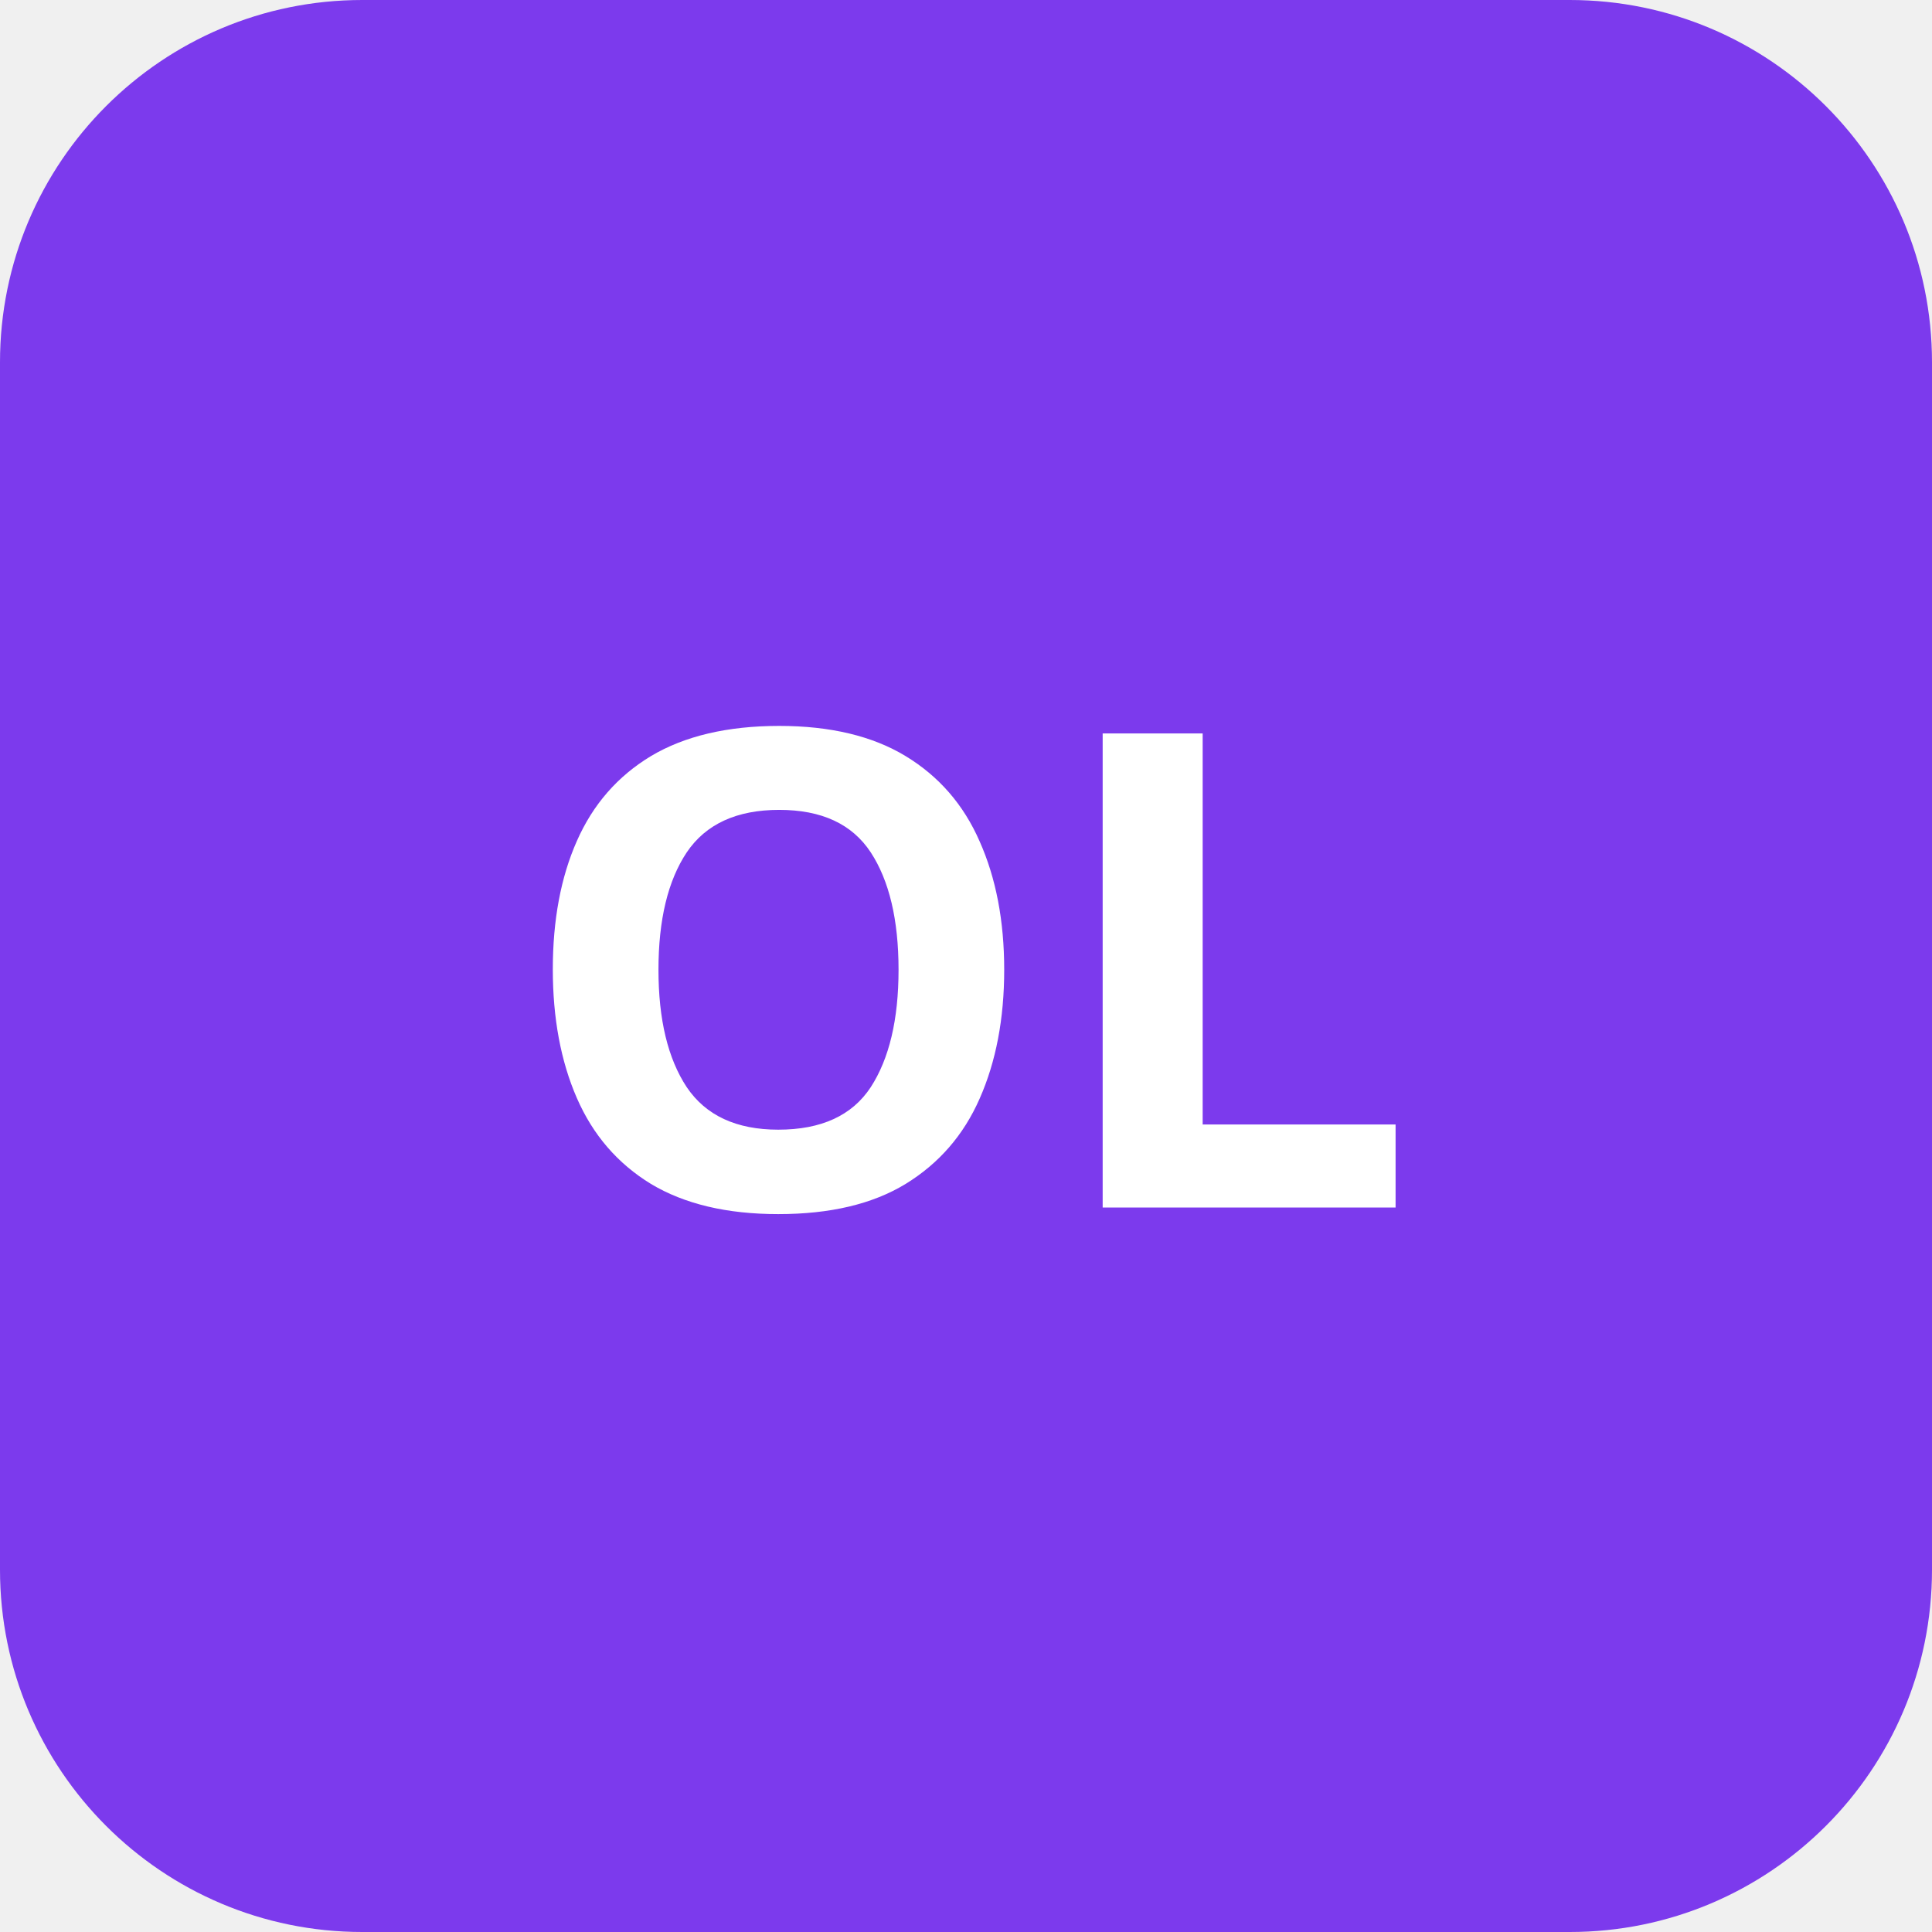
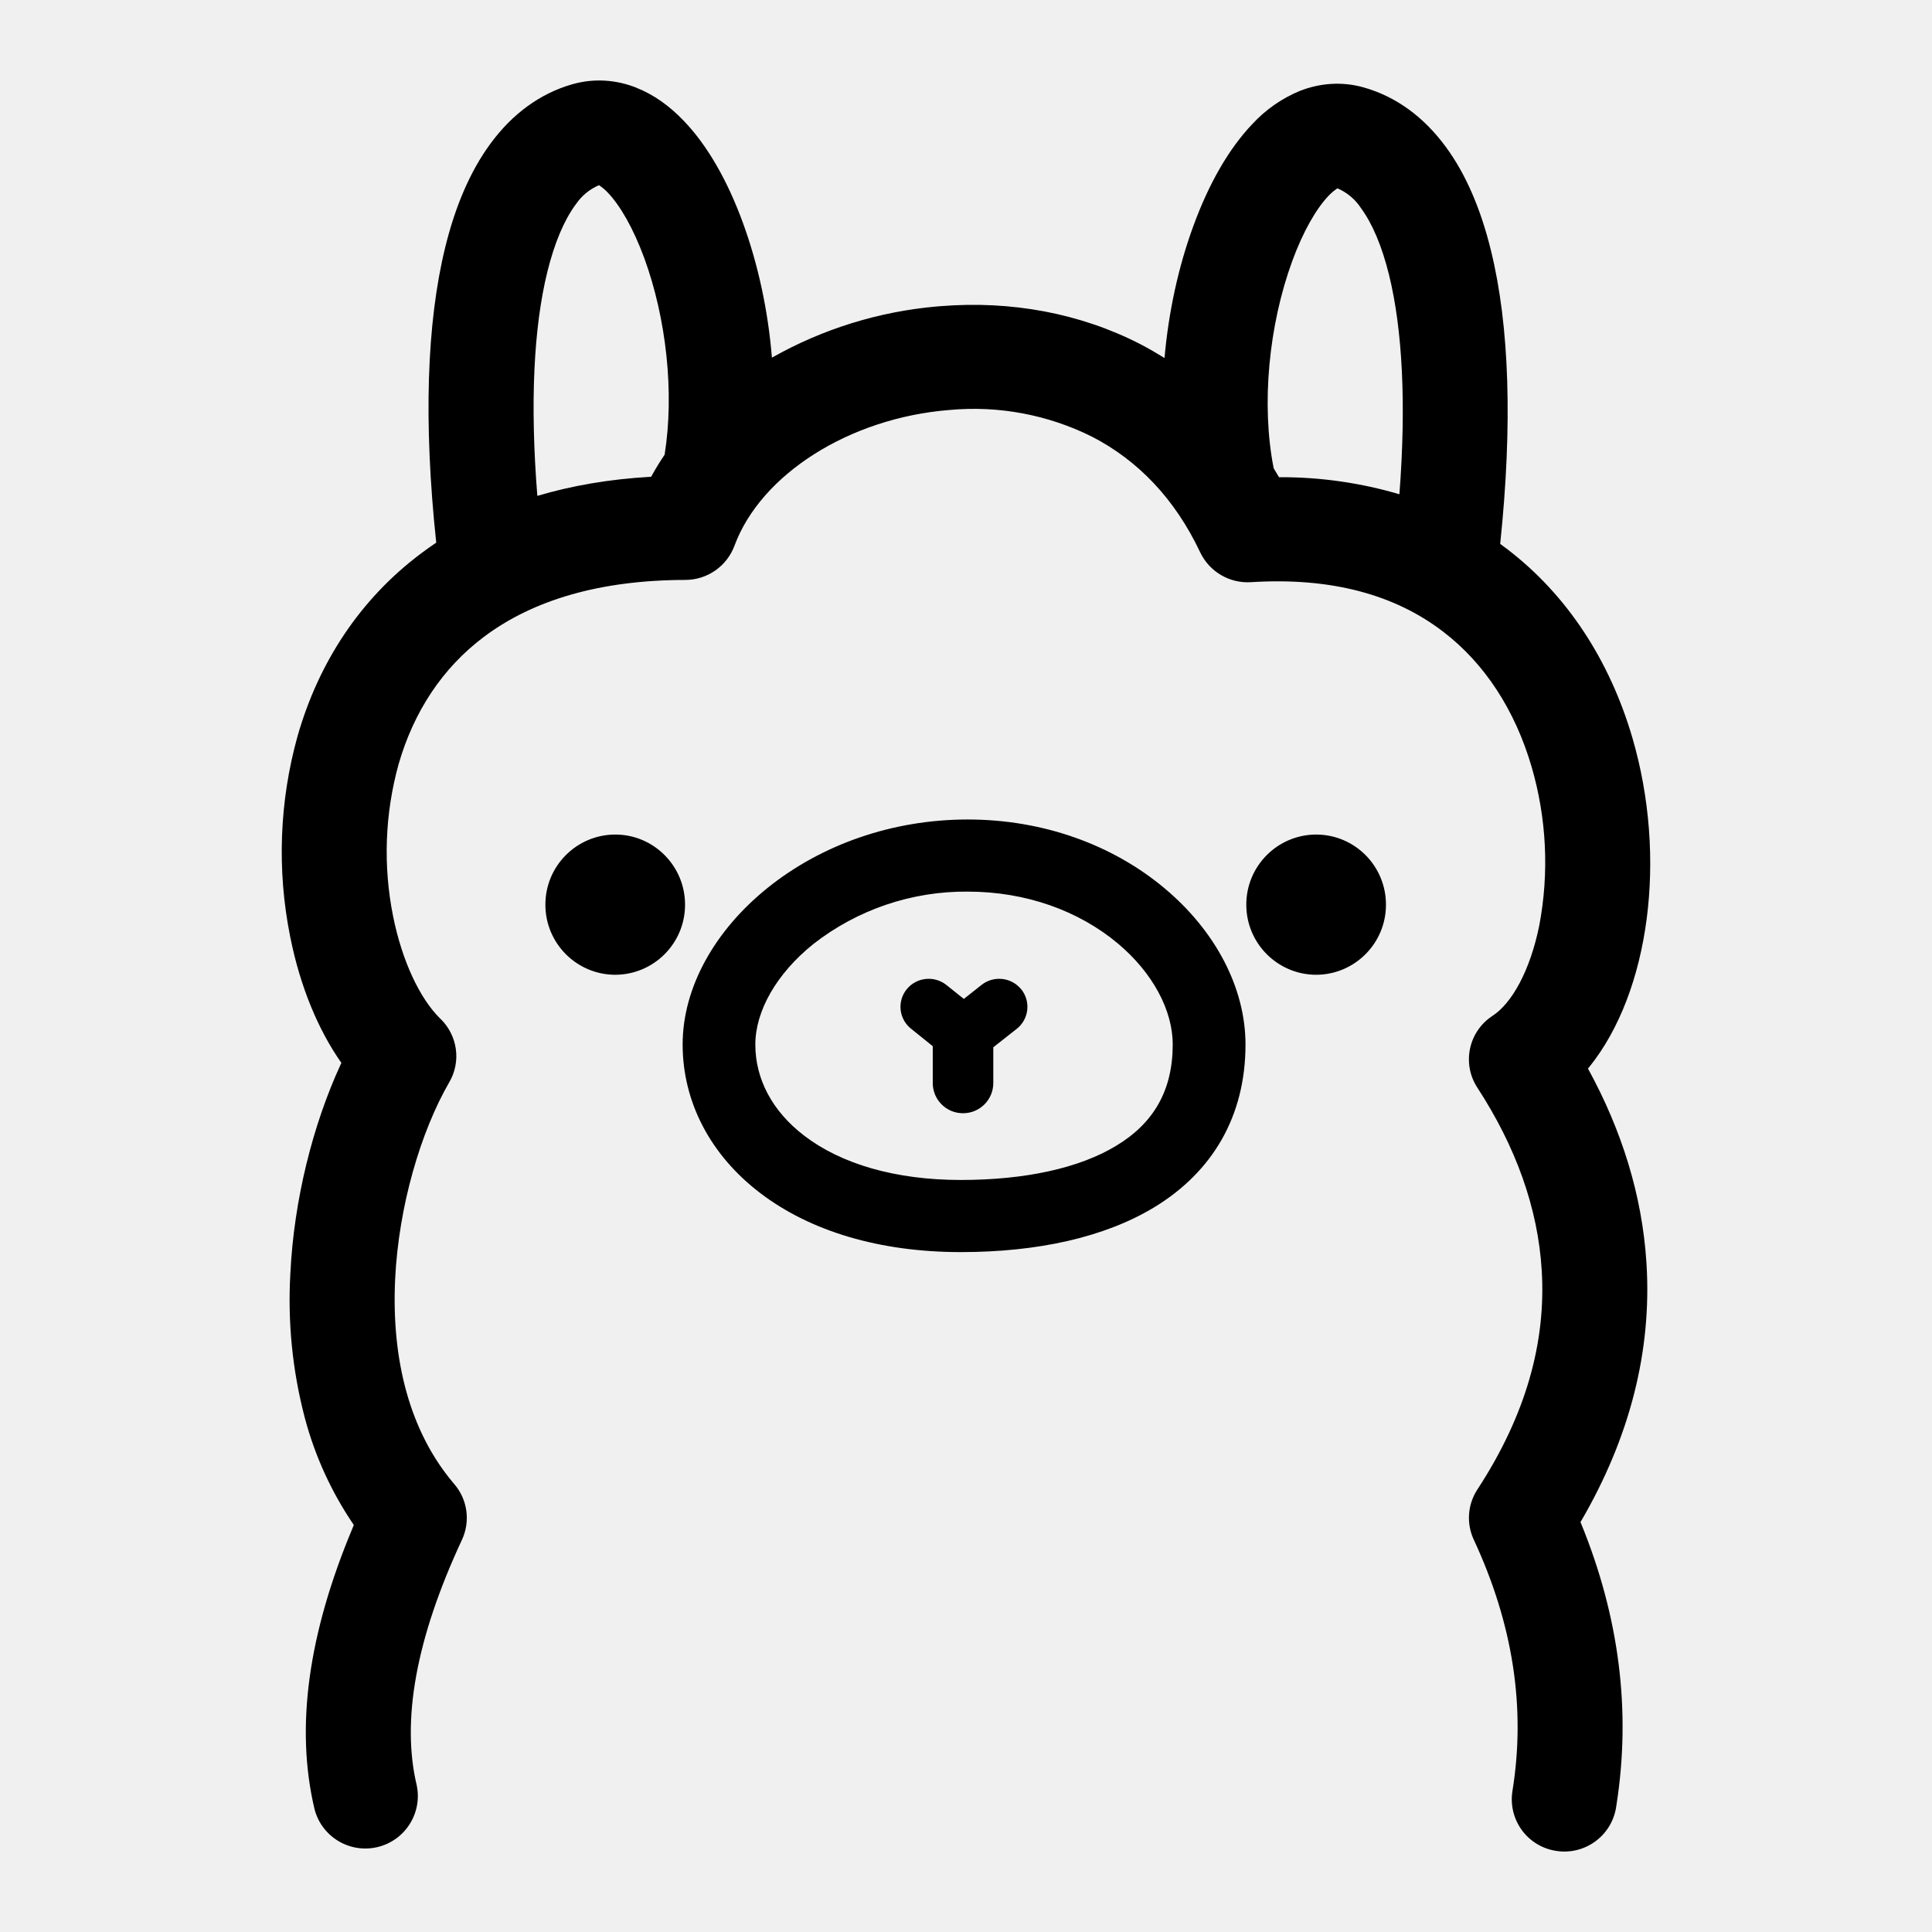
- <svg xmlns="http://www.w3.org/2000/svg" viewBox="0 0 64 64" width="64" height="64">
-   <rect width="64" height="64" rx="12" fill="#7c3aed" />
-   <text x="32" y="40" font-family="system-ui, sans-serif" font-size="22" font-weight="700" text-anchor="middle" fill="#ffffff">OL</text>
+ <svg xmlns="http://www.w3.org/2000/svg" fill="currentColor" fill-rule="evenodd" height="1em" style="flex:none;line-height:1" viewBox="0 0 24 24" width="1em">
+   <path d="M7.905 1.09c.216.085.411.225.588.41.295.306.544.744.734 1.263.191.522.315 1.1.362 1.68a5.054 5.054 0 012.049-.636l.051-.004c.87-.07 1.73.087 2.48.474.101.053.2.11.297.17.05-.569.172-1.134.36-1.644.19-.52.439-.957.733-1.264a1.67 1.67 0 01.589-.41c.257-.1.53-.118.796-.042.401.114.745.368 1.016.737.248.337.434.769.561 1.287.23.934.27 2.163.115 3.645l.053.04.026.019c.757.576 1.284 1.397 1.563 2.35.435 1.487.216 3.155-.534 4.088l-.018.021.002.003c.417.762.67 1.567.724 2.4l.002.03c.064 1.065-.2 2.137-.814 3.19l-.007.01.01.024c.472 1.157.62 2.322.438 3.486l-.006.039a.651.651 0 01-.747.536.648.648 0 01-.54-.742c.167-1.033.01-2.069-.48-3.123a.643.643 0 01.04-.617l.004-.006c.604-.924.854-1.83.8-2.72-.046-.779-.325-1.544-.8-2.273a.644.644 0 01.18-.886l.009-.006c.243-.159.467-.565.58-1.12a4.229 4.229 0 00-.095-1.974c-.205-.7-.58-1.284-1.105-1.683-.595-.454-1.383-.673-2.38-.61a.653.653 0 01-.632-.371c-.314-.665-.772-1.141-1.343-1.436a3.288 3.288 0 00-1.772-.332c-1.245.099-2.343.801-2.67 1.686a.652.652 0 01-.61.425c-1.067.002-1.893.252-2.497.703-.522.39-.878.935-1.066 1.588a4.07 4.07 0 00-.068 1.886c.112.558.331 1.02.582 1.269l.008.007c.212.207.257.53.109.785-.36.622-.629 1.549-.673 2.44-.05 1.018.186 1.902.719 2.536l.016.019a.643.643 0 01.095.69c-.576 1.236-.753 2.252-.562 3.052a.652.652 0 01-1.269.298c-.243-1.018-.078-2.184.473-3.498l.014-.035-.008-.012a4.339 4.339 0 01-.598-1.309l-.005-.019a5.764 5.764 0 01-.177-1.785c.044-.91.278-1.842.622-2.59l.012-.026-.002-.002c-.293-.418-.51-.953-.63-1.545l-.005-.024a5.352 5.352 0 01.093-2.49c.262-.915.777-1.701 1.536-2.269.06-.045.123-.09.186-.132-.159-1.493-.119-2.73.112-3.67.127-.518.314-.95.562-1.287.27-.368.614-.622 1.015-.737.266-.076.54-.059.797.042zm4.116 9.09c.936 0 1.8.313 2.446.855.63.527 1.005 1.235 1.005 1.94 0 .888-.406 1.58-1.133 2.022-.62.375-1.451.557-2.403.557-1.009 0-1.871-.259-2.493-.734-.617-.47-.963-1.13-.963-1.845 0-.707.398-1.417 1.056-1.946.668-.537 1.55-.849 2.485-.849zm0 .896a3.07 3.07 0 00-1.916.65c-.461.37-.722.835-.722 1.25 0 .428.21.829.61 1.134.455.347 1.124.548 1.943.548.799 0 1.473-.147 1.932-.426.463-.28.7-.686.7-1.257 0-.423-.246-.89-.683-1.256-.484-.405-1.14-.643-1.864-.643zm.662 1.21l.004.004c.12.151.095.37-.056.49l-.292.23v.446a.375.375 0 01-.376.373.375.375 0 01-.376-.373v-.46l-.271-.218a.347.347 0 01-.052-.49.353.353 0 01.494-.051l.215.172.22-.174a.353.353 0 01.49.051zm-5.04-1.919c.478 0 .867.39.867.871a.87.87 0 01-.868.871.87.87 0 01-.867-.87.87.87 0 01.867-.872zm8.706 0c.48 0 .868.39.868.871a.87.87 0 01-.868.871.87.87 0 01-.867-.87.87.87 0 01.867-.872zM7.44 2.3l-.003.002a.659.659 0 00-.285.238l-.005.006c-.138.189-.258.467-.348.832-.17.692-.216 1.631-.124 2.782.43-.128.899-.208 1.404-.237l.01-.001.019-.034c.046-.082.095-.161.148-.239.123-.771.022-1.692-.253-2.444-.134-.364-.297-.65-.453-.813a.628.628 0 00-.107-.09L7.44 2.3zm9.174.04l-.002.001a.628.628 0 00-.107.09c-.156.163-.32.45-.453.814-.29.794-.387 1.776-.23 2.572l.058.097.008.014h.03a5.184 5.184 0 011.466.212c.086-1.124.038-2.043-.128-2.722-.09-.365-.21-.643-.349-.832l-.004-.006a.659.659 0 00-.285-.239h-.004z" />
</svg>
